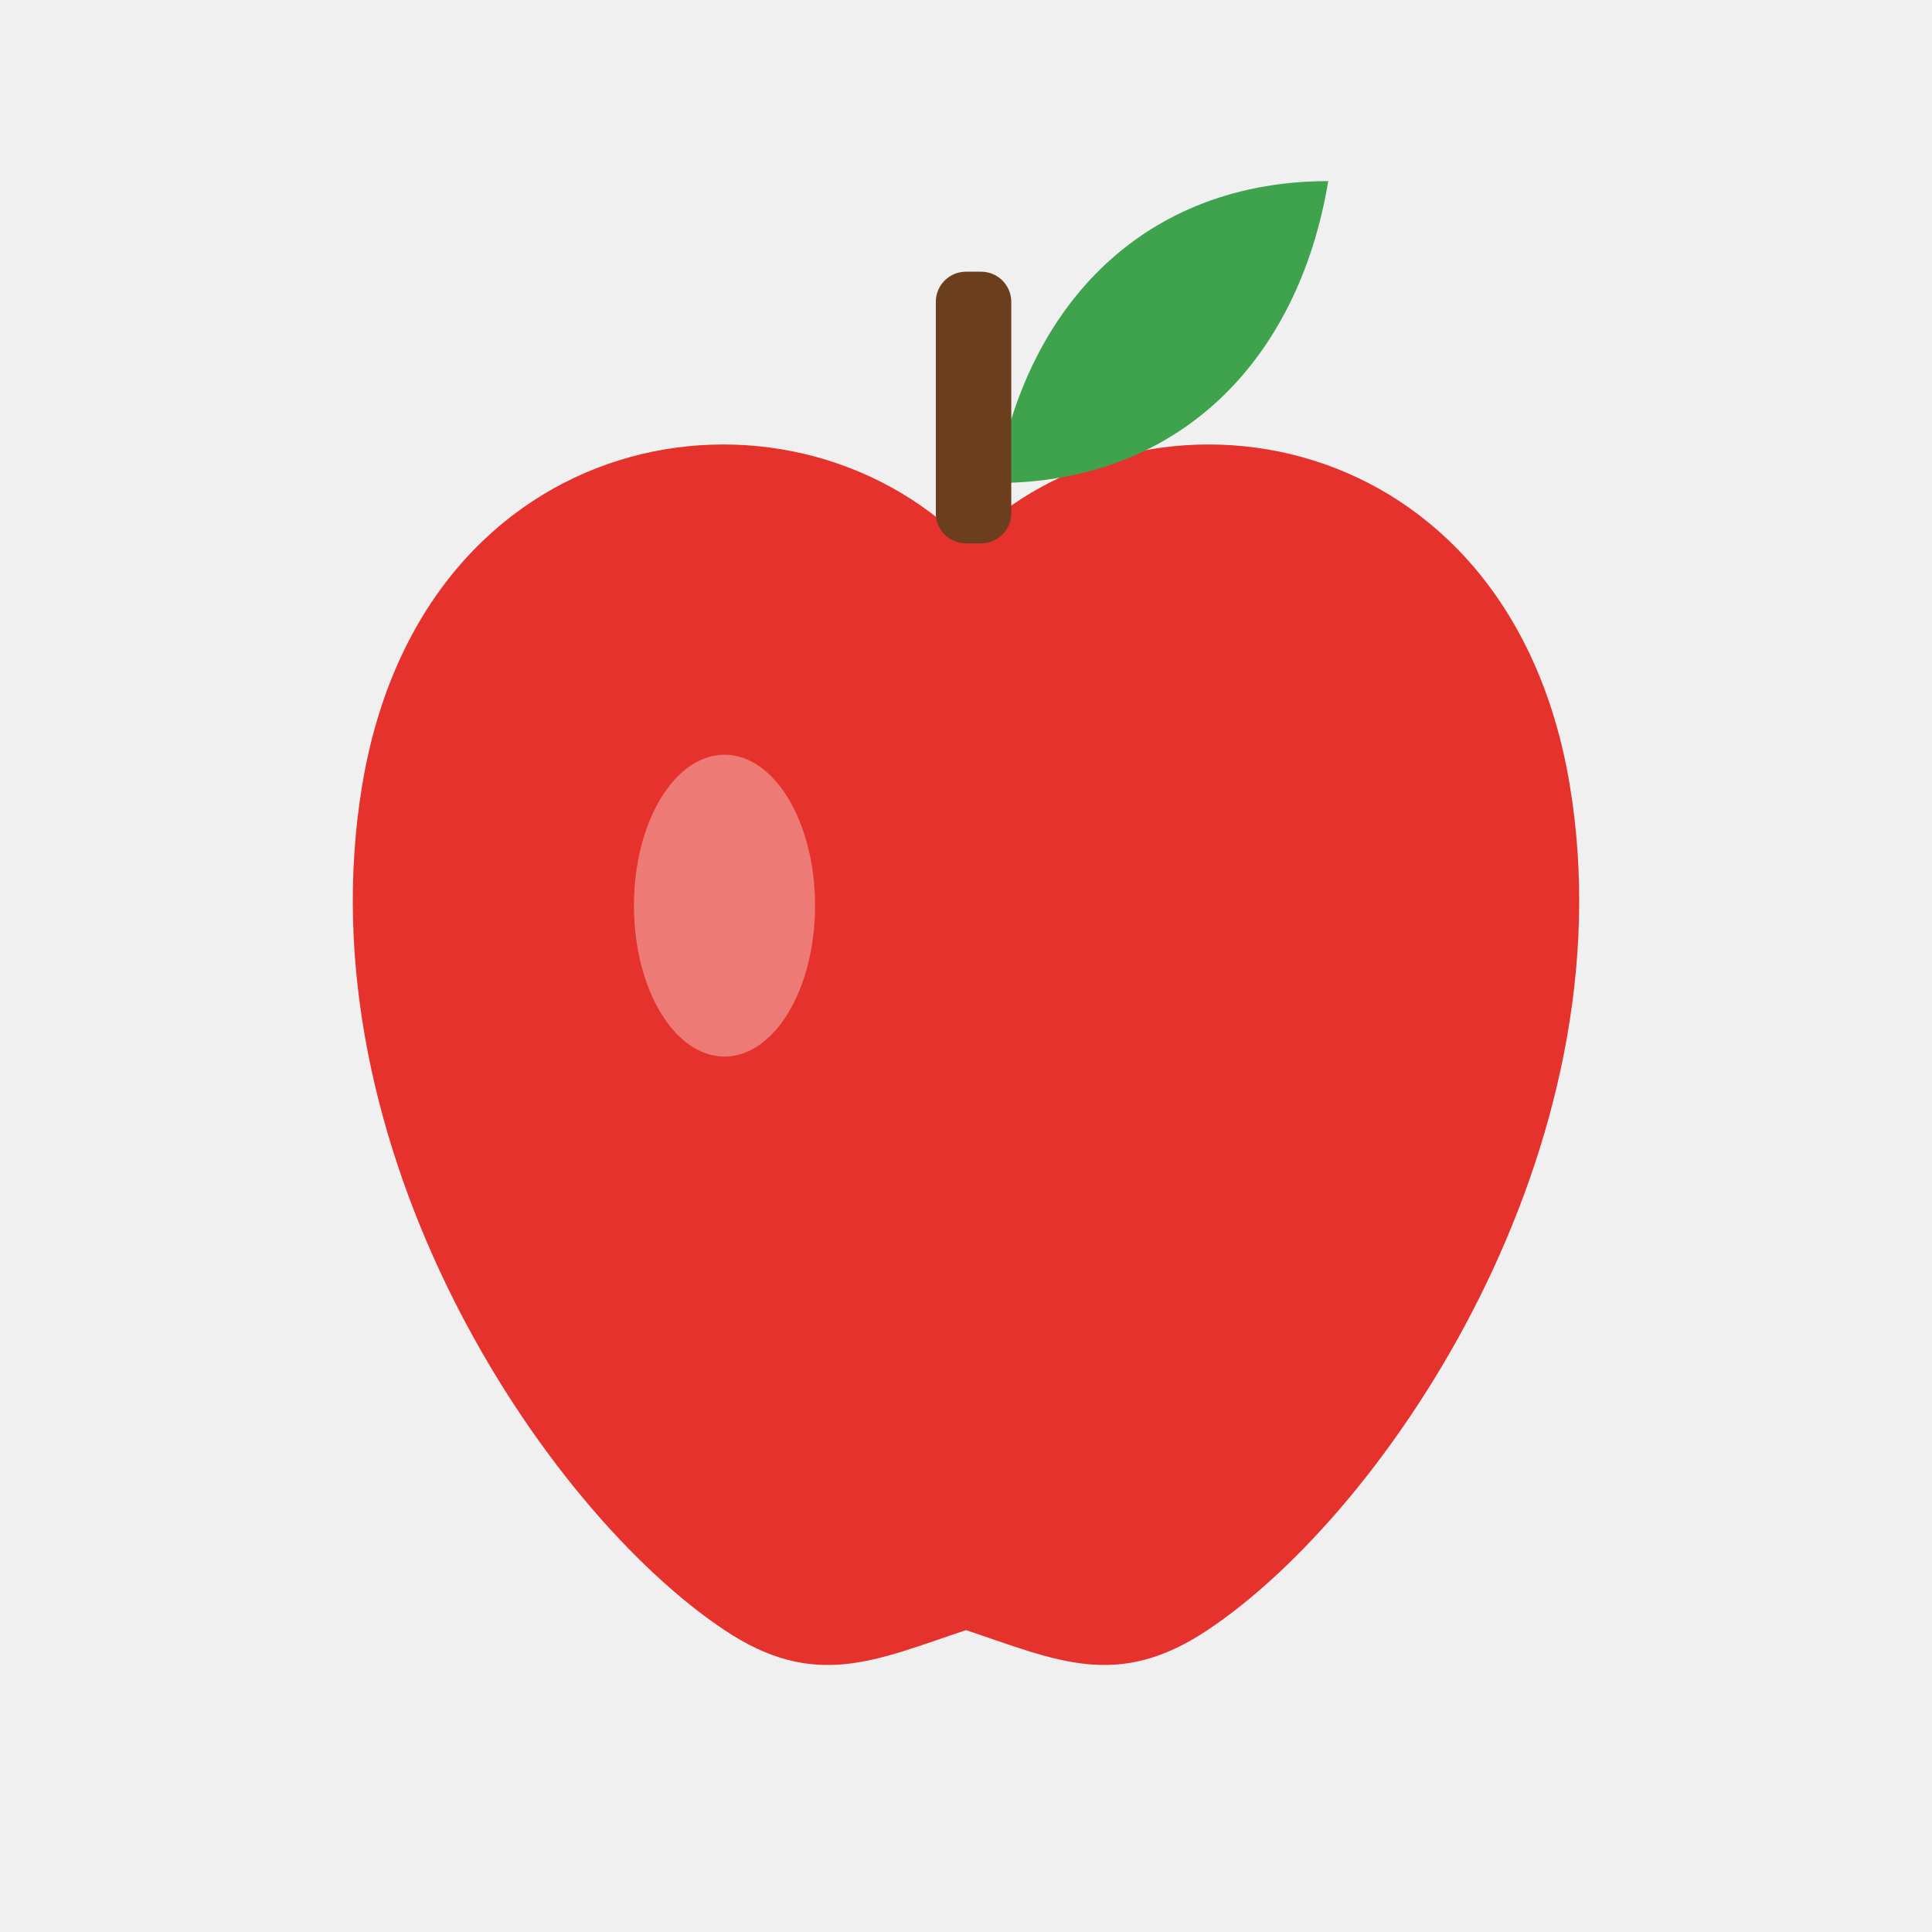
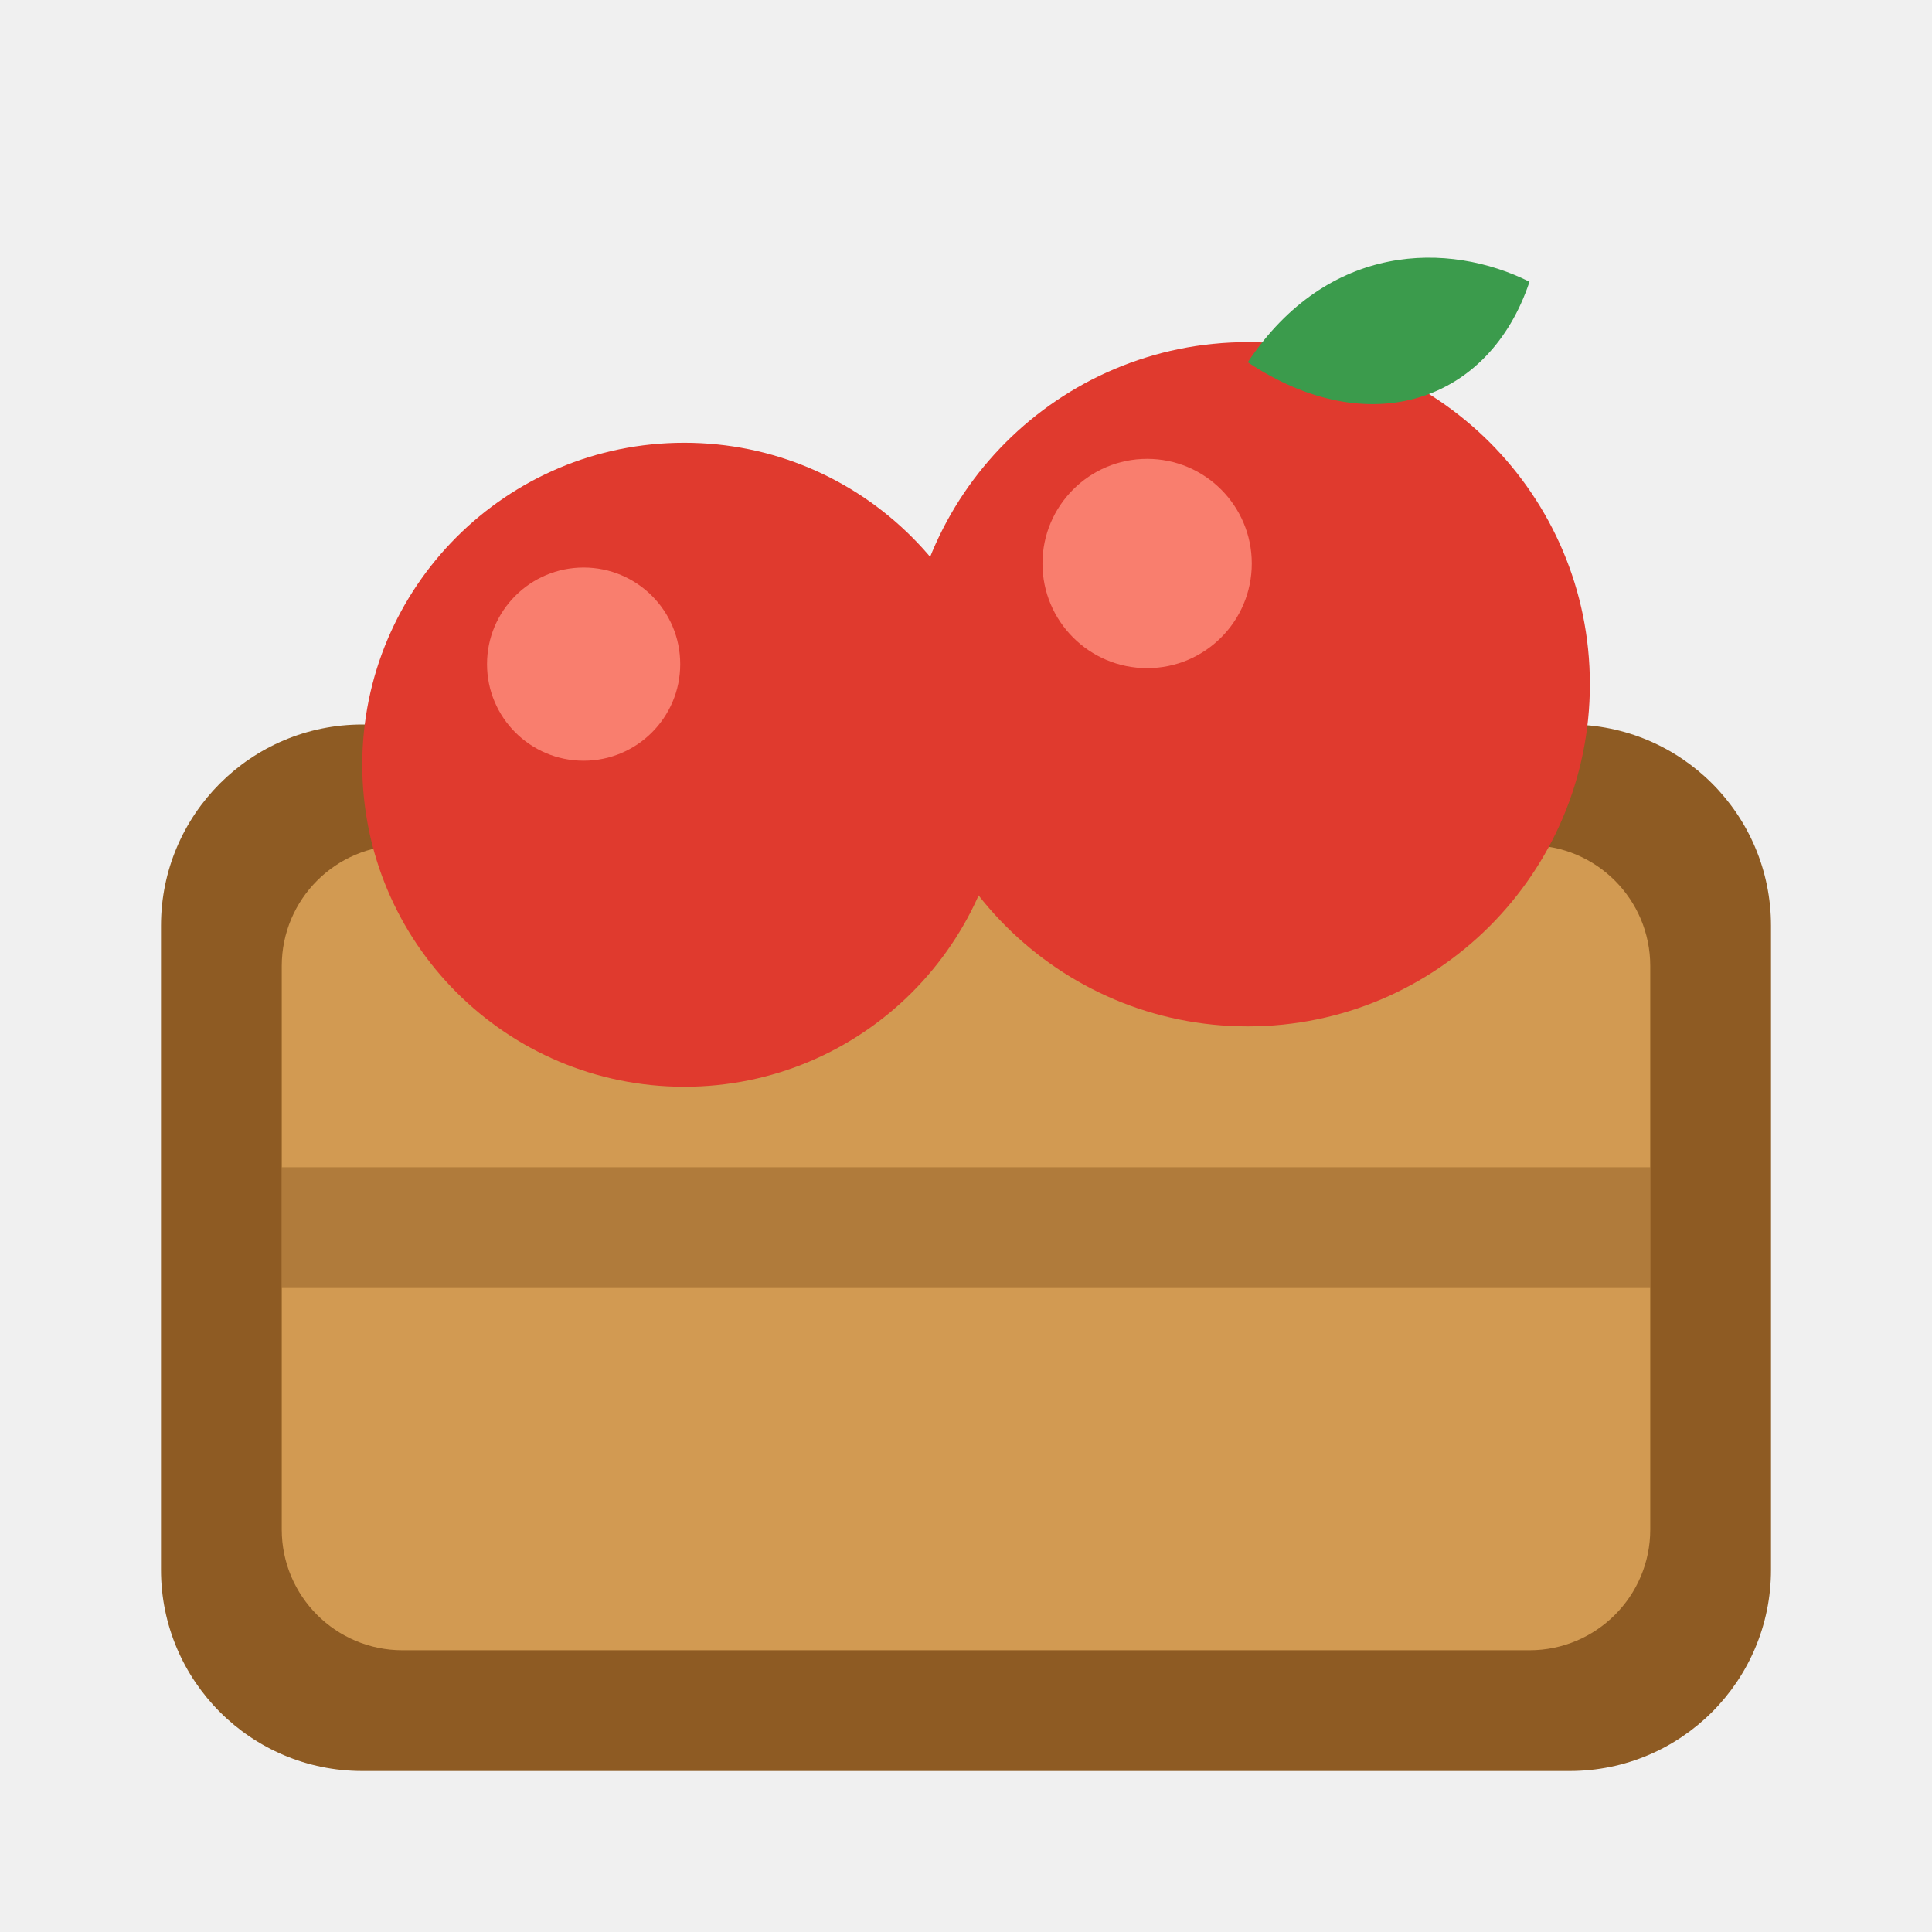
- <svg xmlns="http://www.w3.org/2000/svg" viewBox="0 0 64 64">
-   <path d="M32 18c-6-6-18-4-20 8-2 12 6 24 12 28 3 2 5 1 8 0 3 1 5 2 8 0 6-4 14-16 12-28-2-12-14-14-20-8z" fill="#e5322d" />
-   <path d="M33 16c1-6 5-10 11-10-1 6-5 10-11 10z" fill="#3fa34d" />
-   <rect x="31" y="9" width="2.5" height="9" rx="1" fill="#6b3e1e" />
-   <ellipse cx="24" cy="30" rx="3" ry="5" fill="#fff" opacity=".35" />
+ <svg xmlns="http://www.w3.org/2000/svg" viewBox="0 0 48 48">
+   <rect x="4" y="18" width="40" height="26" rx="5" fill="#8E5B23" />
+   <rect x="7" y="21" width="34" height="20" rx="3" fill="#D29A52" />
+   <rect x="7" y="29" width="34" height="3" fill="#8E5B23" opacity=".5" />
+   <circle cx="17" cy="19" r="8" fill="#E03A2E" />
+   <circle cx="31" cy="17" r="8.5" fill="#E03A2E" />
+   <circle cx="14.5" cy="16.5" r="2.4" fill="#FF8F7E" opacity=".8" />
+   <circle cx="28.5" cy="14" r="2.6" fill="#FF8F7E" opacity=".8" />
+   <path d="M31 9c2-3 5-3 7-2-1 3-4 4-7 2z" fill="#3B9B4C" />
</svg>
